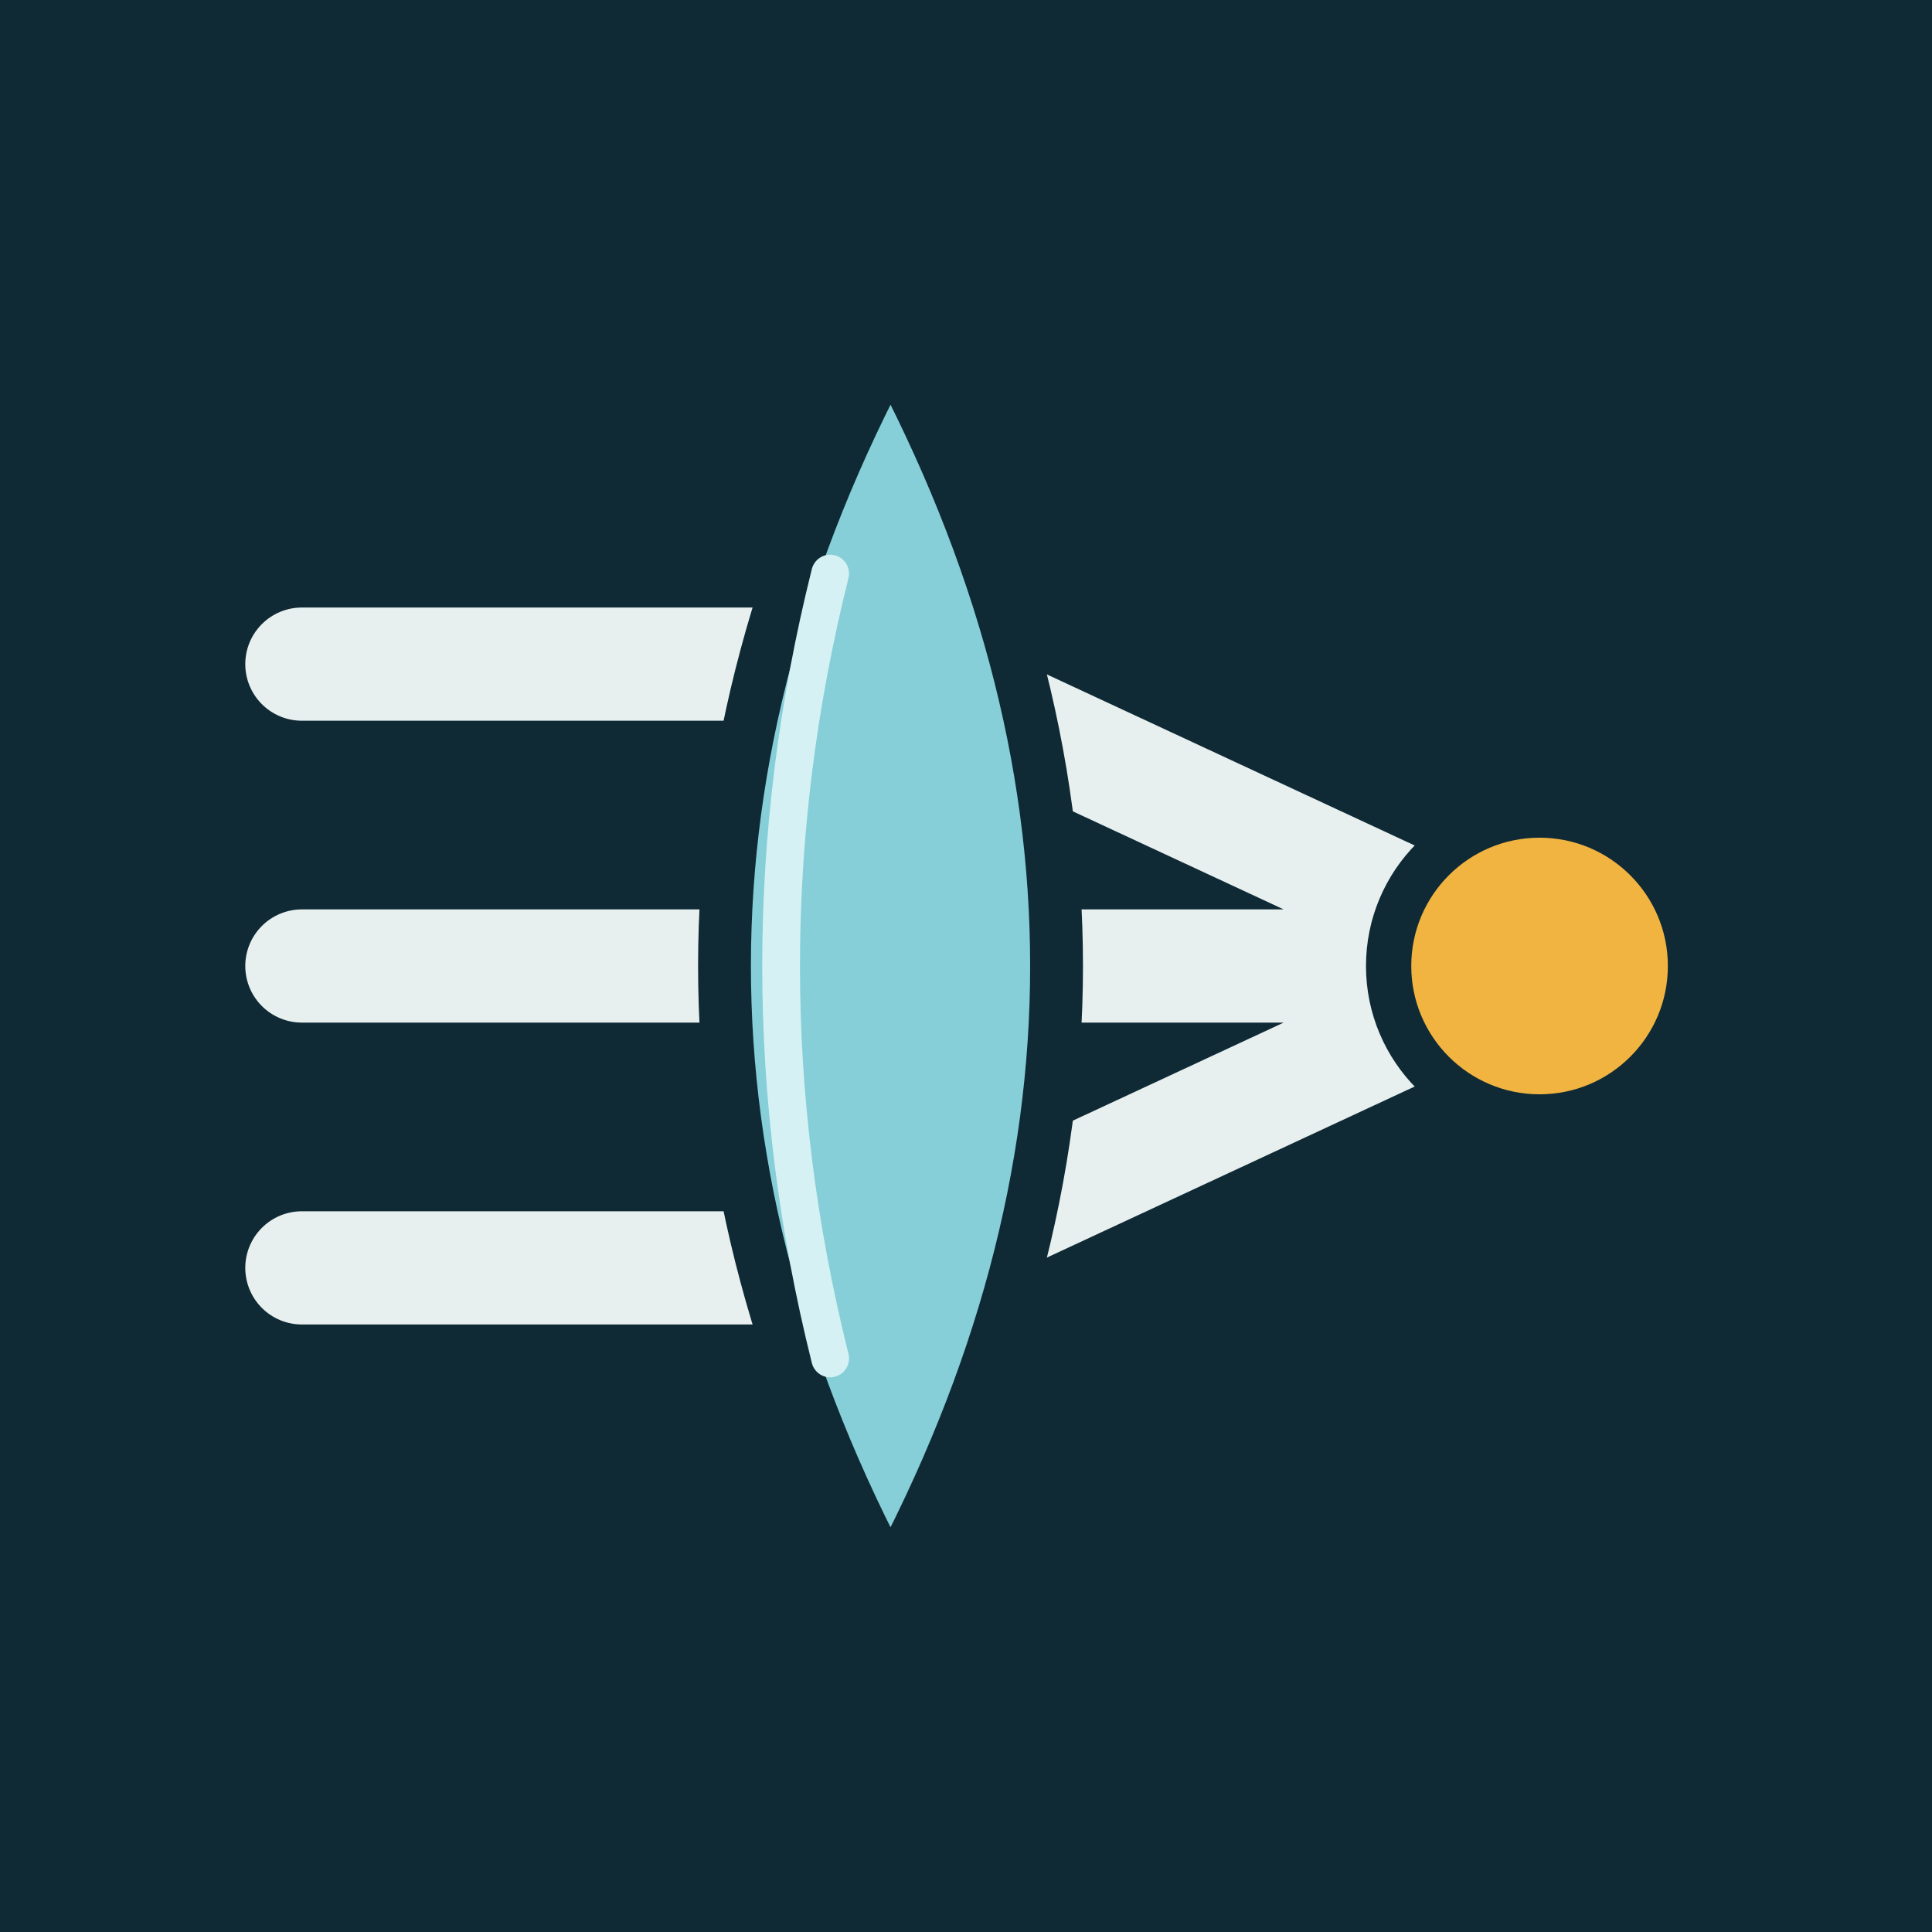
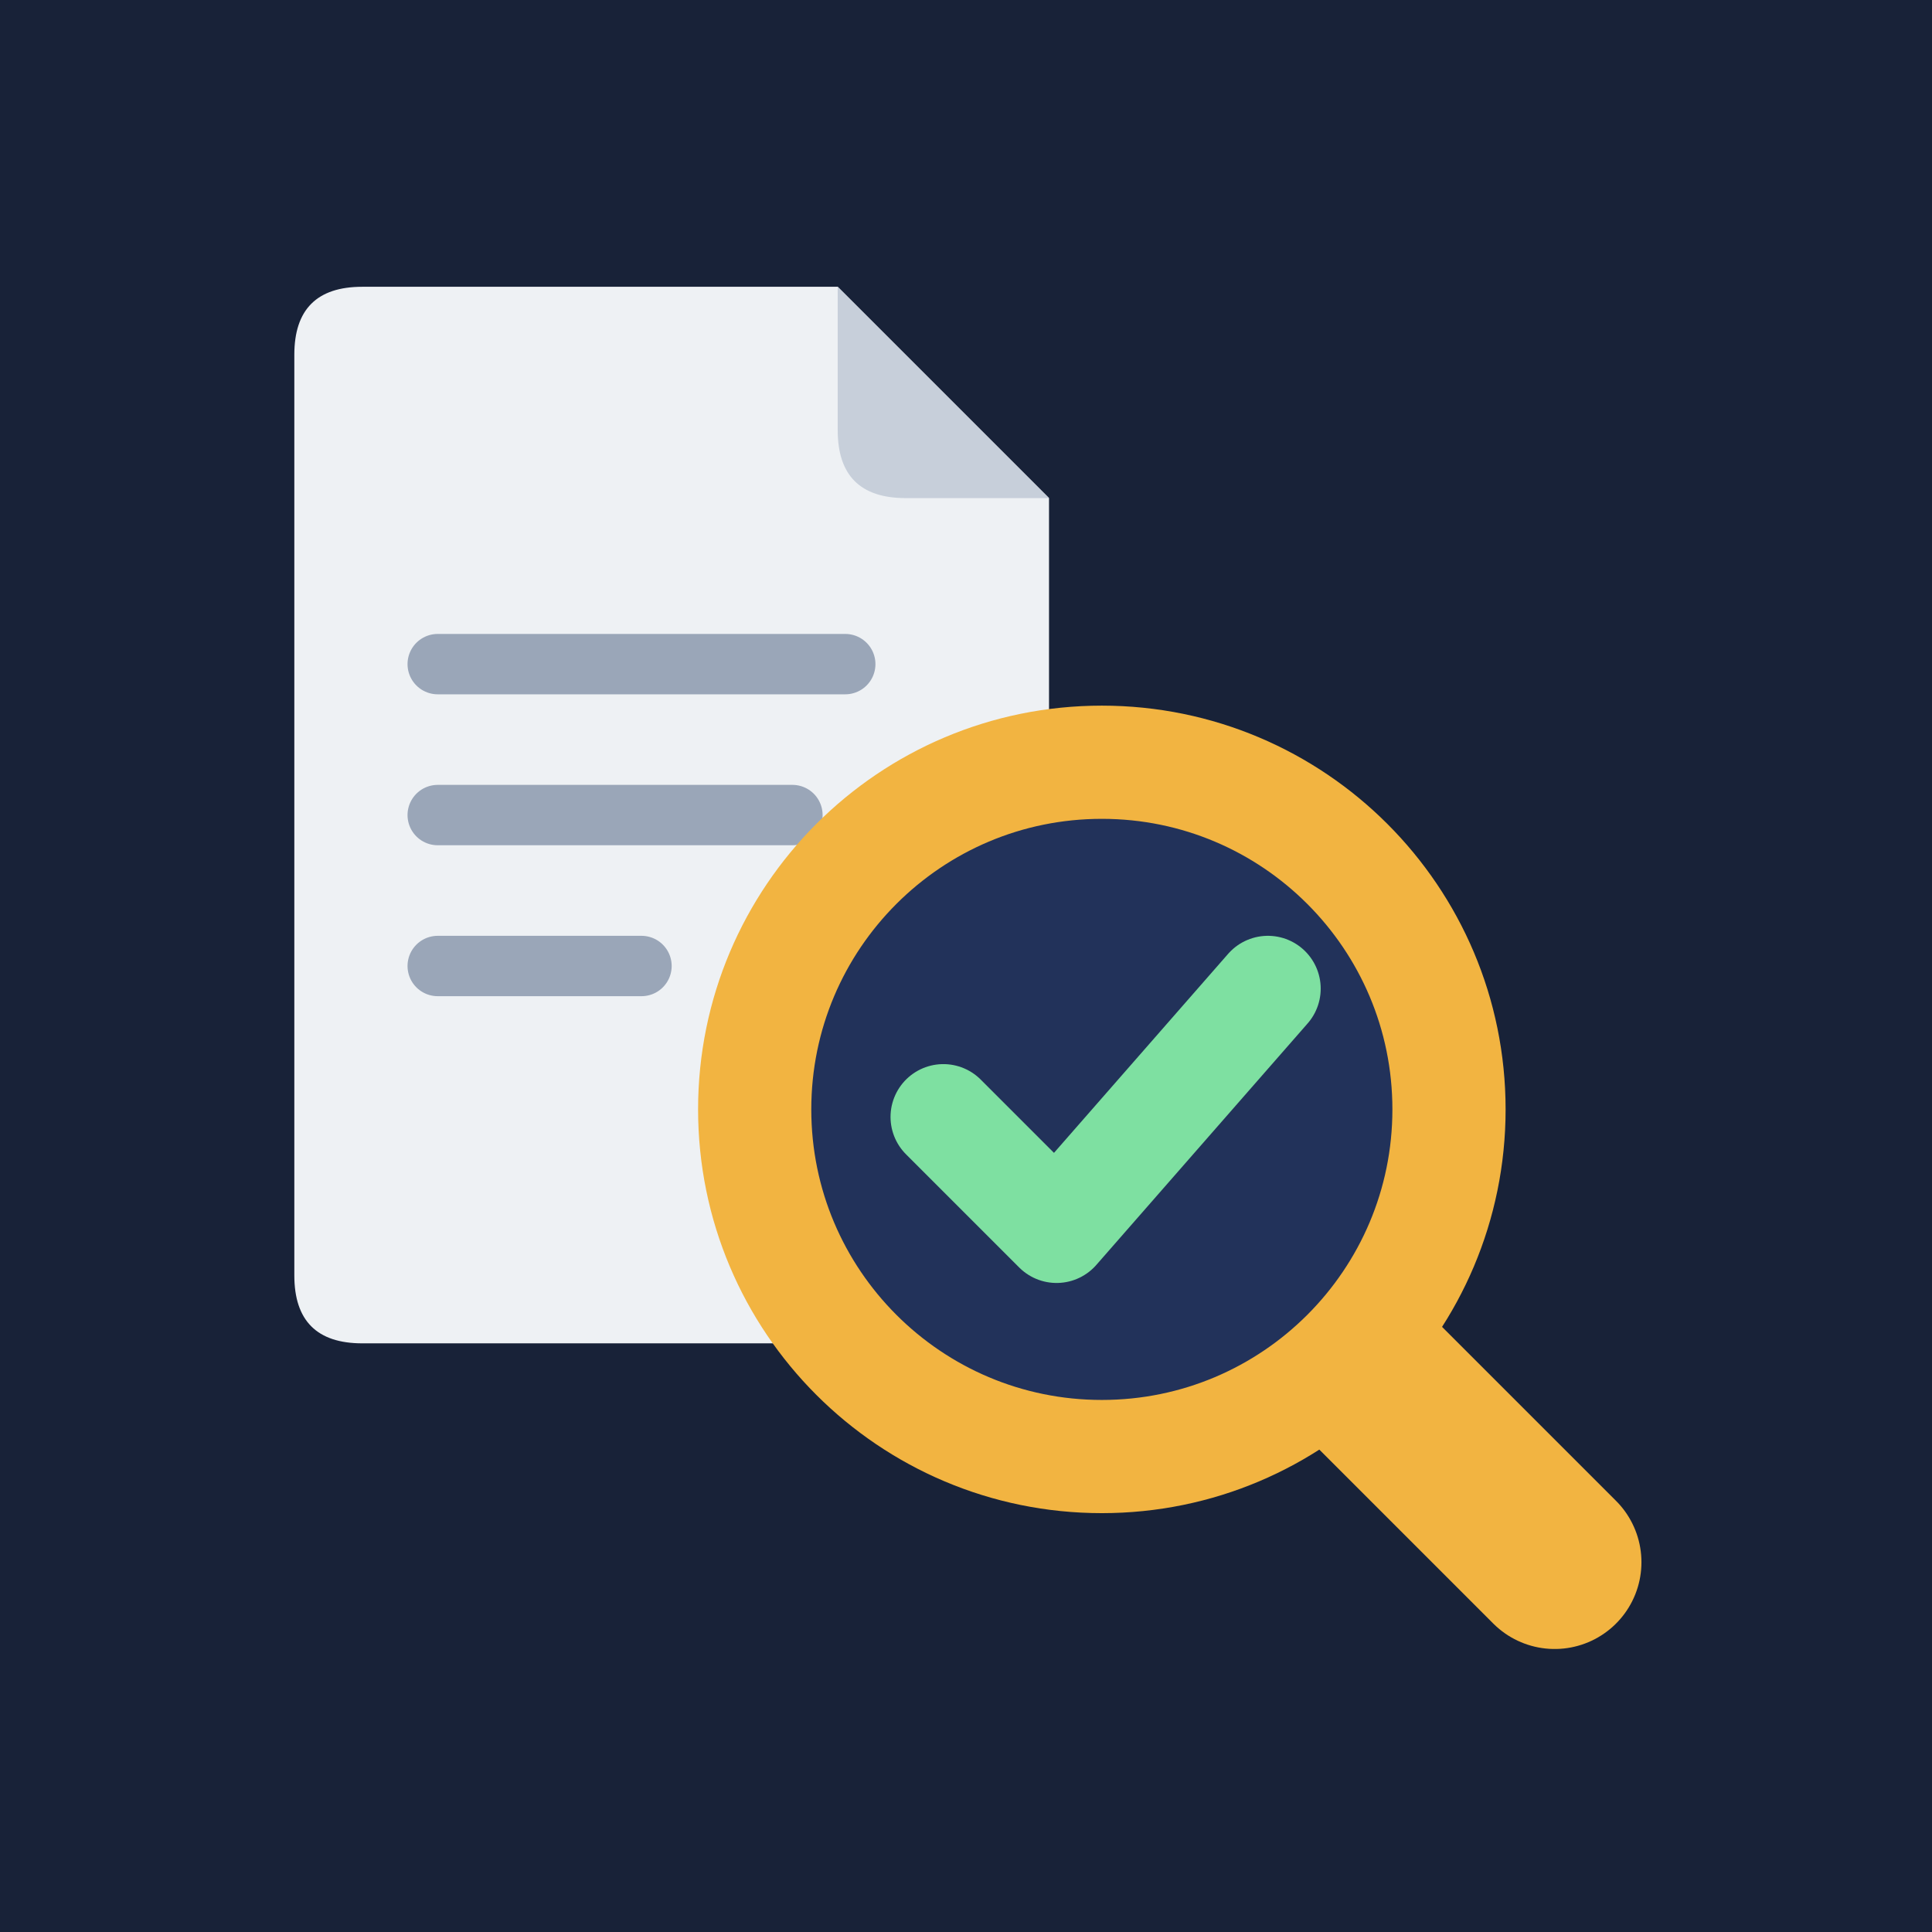
<svg xmlns="http://www.w3.org/2000/svg" viewBox="0 0 512 512" width="512" height="512" role="img" aria-labelledby="title desc">
-   <rect width="512" height="512" fill="#0F2A35" />
-   <g fill="none" stroke="#E7F0EF" stroke-width="30" stroke-linecap="round">
-     <path d="M80 176H236M80 256H236M80 336H236" />
-     <path d="M236 176L408 256M236 256H408M236 336L408 256" />
+   <rect width="512" height="512" fill="#182238" />
+   <g transform="translate(-26 -8)">
+     <path d="M122 84H248L304 140V346Q304 364 286 364H122Q104 364 104 346V102Q104 84 122 84Z" fill="#EEF1F4" />
+     <path d="M248 84V122Q248 140 266 140H304Z" fill="#C7CFDA" />
+     <path d="M142 184H250M142 224H236M142 264H196" fill="none" stroke="#9AA6B8" stroke-width="16" stroke-linecap="round" />
+     <path d="M386 370L438 422" fill="none" stroke="#F2B441" stroke-width="46" stroke-linecap="round" />
+     <circle cx="318" cy="302" r="92" fill="#22325A" stroke="#F2B441" stroke-width="30" />
+     <path d="M276 304L306 334L362 270" fill="none" stroke="#7EE0A1" stroke-width="28" stroke-linecap="round" stroke-linejoin="round" />
  </g>
-   <path d="M236 92Q324 256 236 420Q148 256 236 92Z" fill="#86CFD8" stroke="#0F2A35" stroke-width="14" stroke-linejoin="round" />
-   <path d="M220 152Q194 256 220 360" fill="none" stroke="#D6F1F4" stroke-width="10" stroke-linecap="round" />
-   <circle cx="408" cy="256" r="40" fill="#F2B441" stroke="#0F2A35" stroke-width="12" />
</svg>
